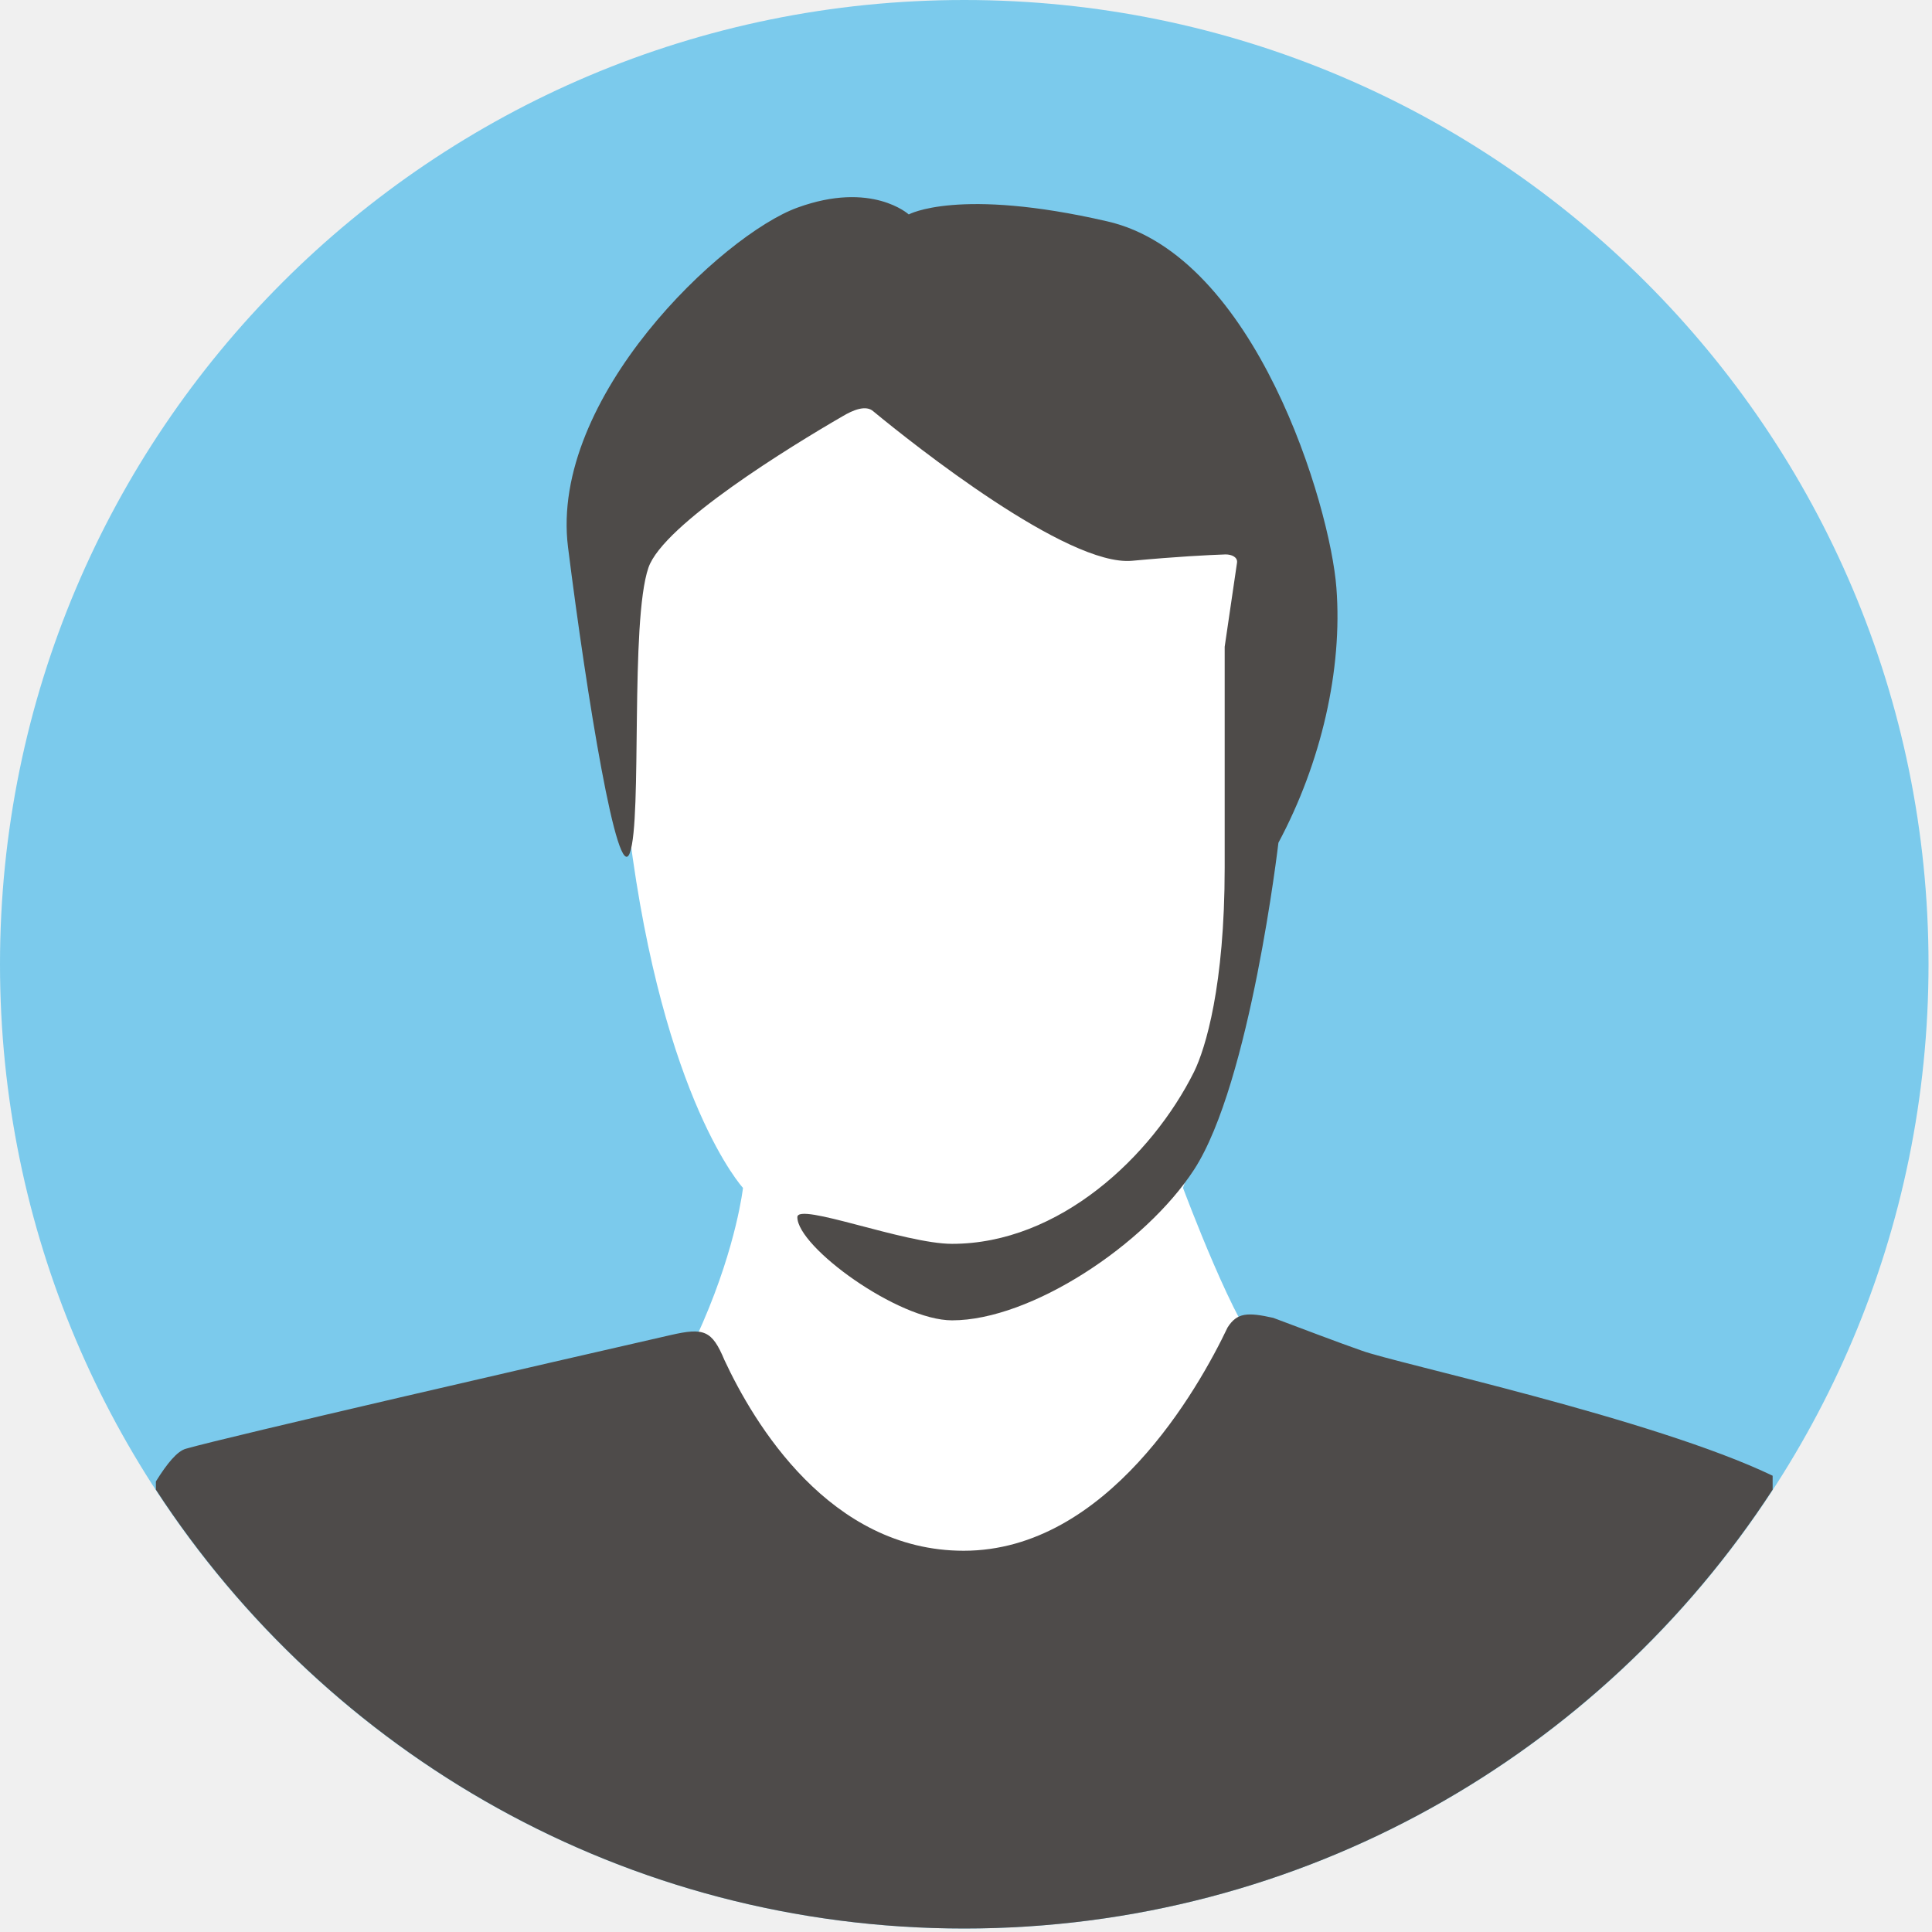
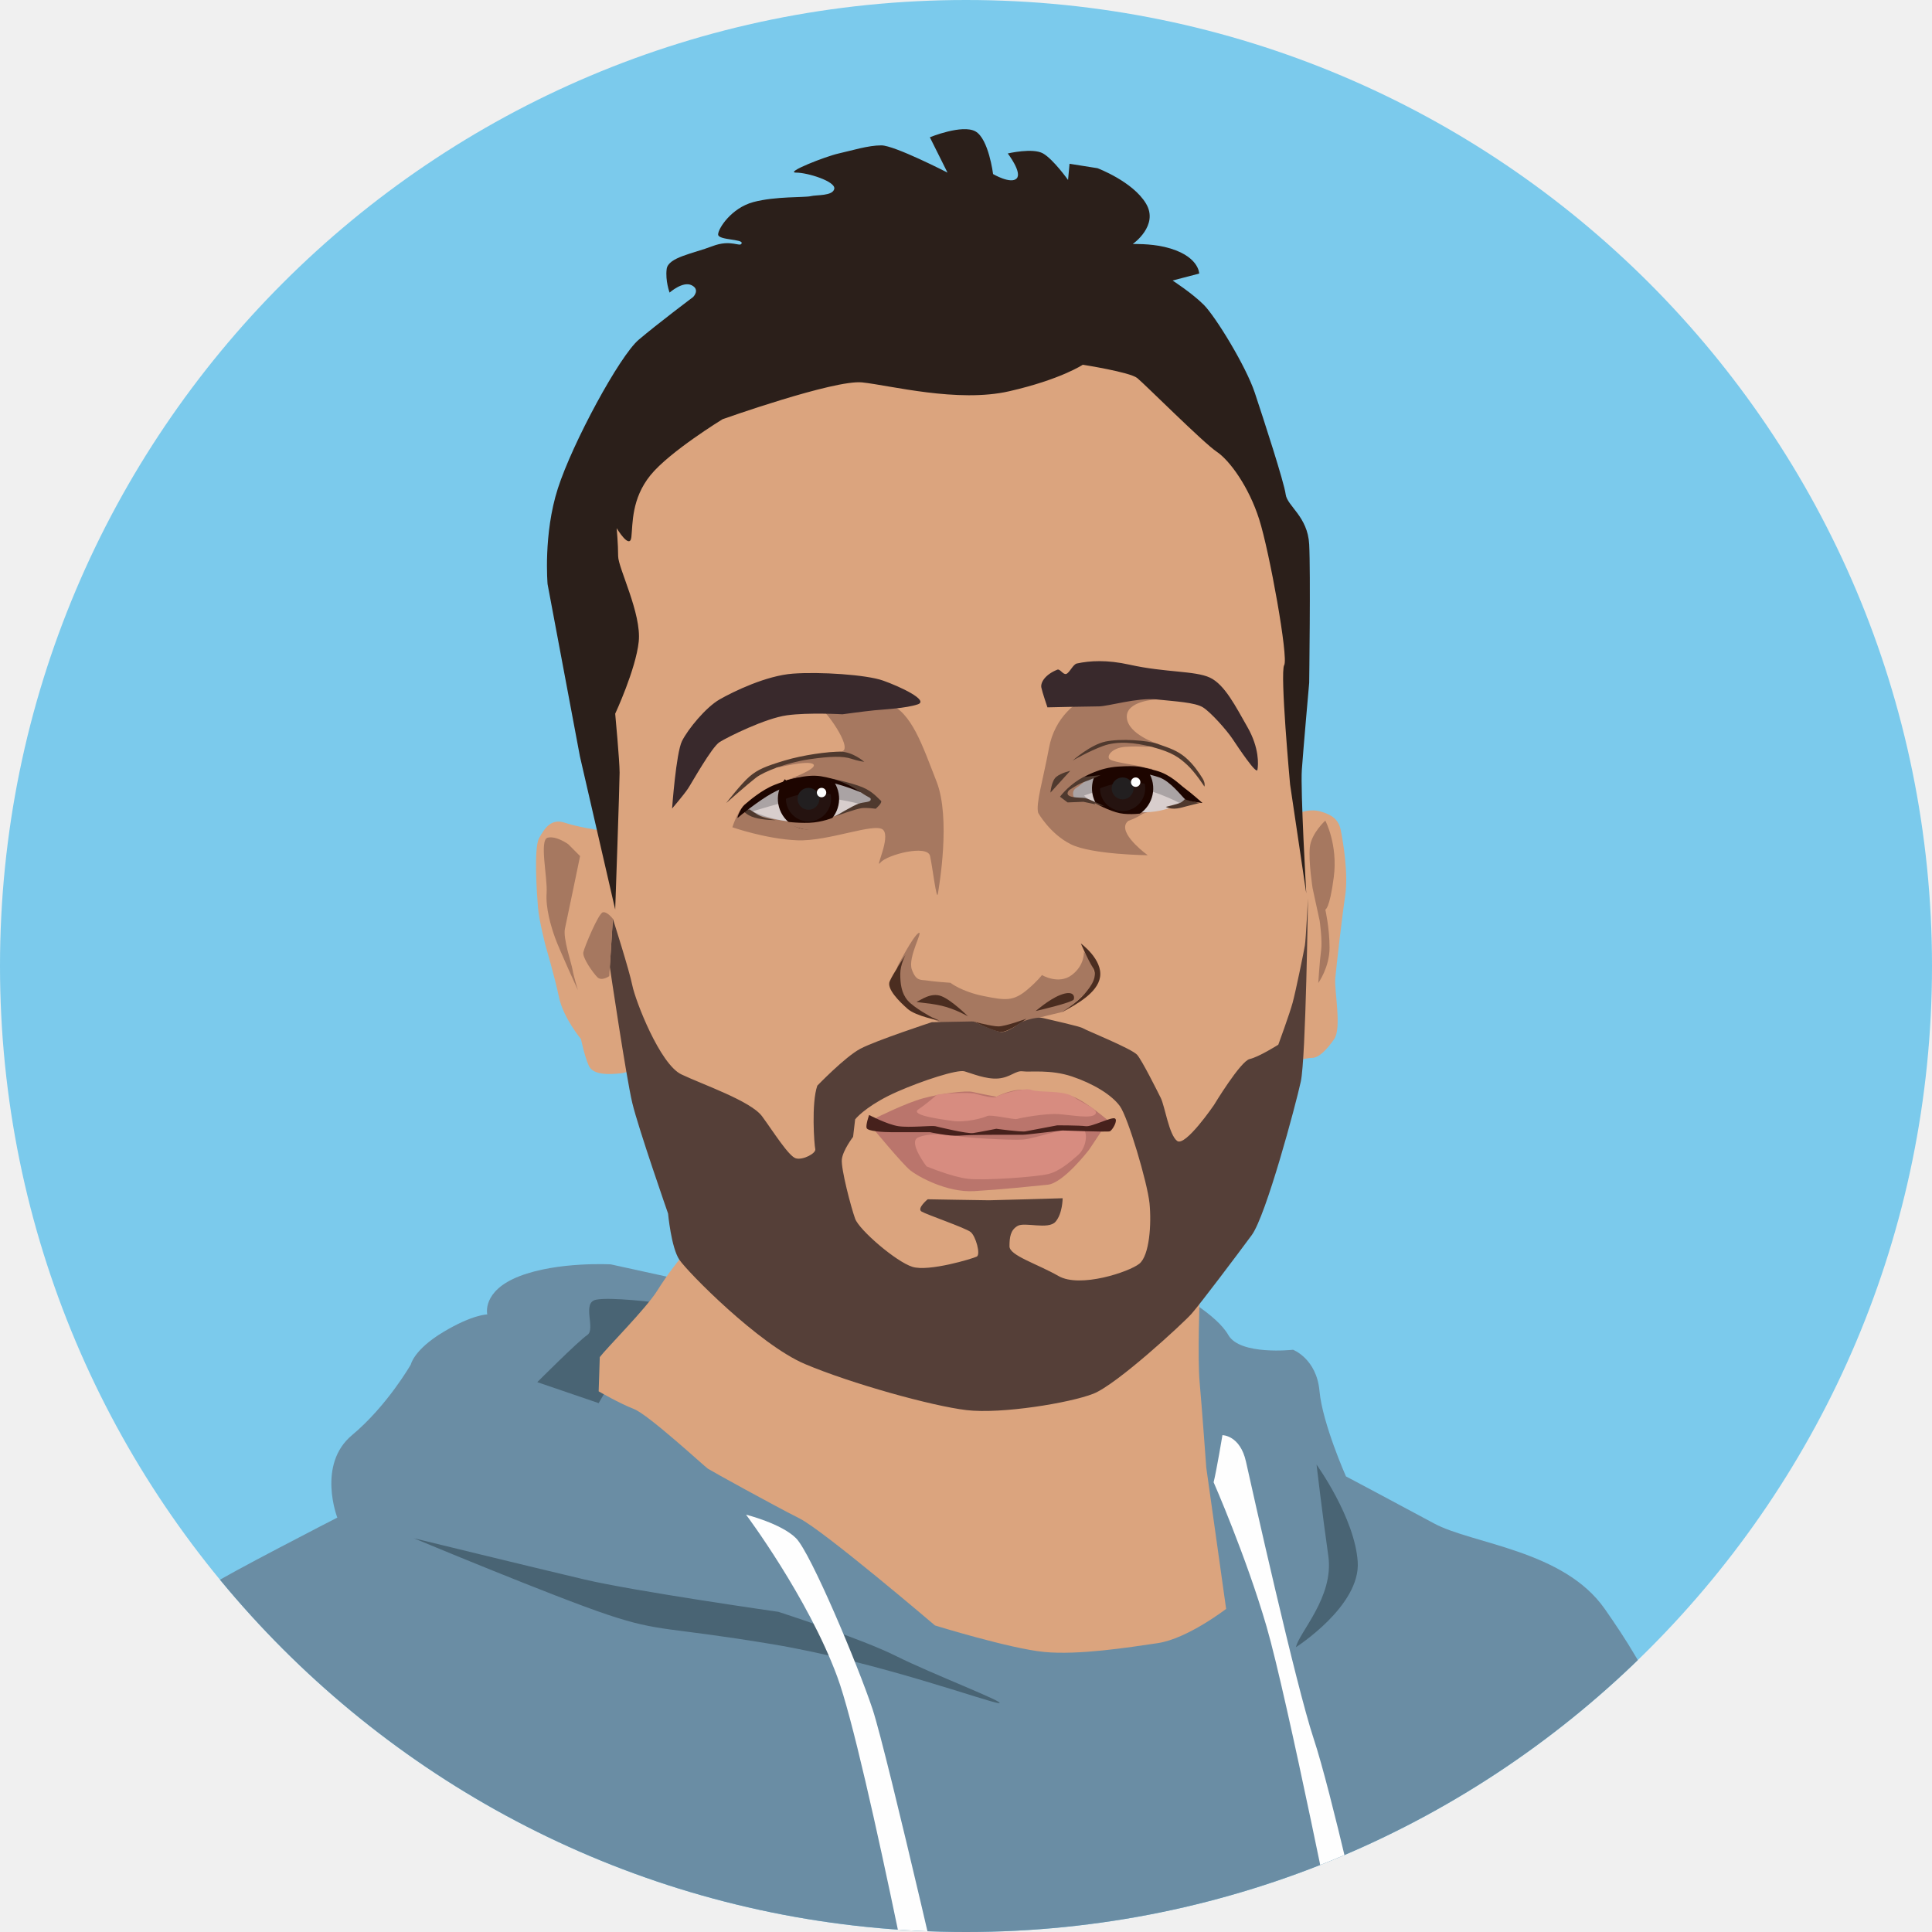
- <svg xmlns="http://www.w3.org/2000/svg" width="120" height="120" viewBox="0 0 120 120">
+ <svg xmlns="http://www.w3.org/2000/svg" xmlns:xlink="http://www.w3.org/1999/xlink" width="120" height="120" viewBox="0 0 120 120">
+   <defs>
+     <path id="eduardo-a" d="M120,60 C120,93.137 93.137,120 60,120 C26.863,120 0,93.137 0,60 C0,26.863 26.863,0 60,0 C93.137,0 120,26.863 120,60" />
+   </defs>
  <g fill="none" fill-rule="evenodd">
-     <path fill="#7BCAEC" d="M119.784,59.892 C119.784,92.968 92.969,119.783 59.892,119.783 C26.815,119.783 0,92.968 0,59.892 C0,26.815 26.815,0 59.892,0 C92.969,0 119.784,26.815 119.784,59.892" />
-     <path fill="#FFFFFF" d="M41.546,85.132 C41.546,85.132 41.56,86.988 43.662,82.128 C45.765,77.268 46.148,73.783 46.148,73.783 C46.148,73.783 41.203,68.411 39.09,51.74 C36.978,35.069 40.227,28.18 40.227,28.18 L55.135,21.629 L80.034,33.626 L75.998,66.308 L73.48,73.783 C73.48,73.783 76.89,82.945 78.462,84.039 C80.034,85.132 81.261,95.206 81.261,95.206 C81.261,95.206 67.639,100.974 59.968,100.974 C52.297,100.974 41.546,85.132 41.546,85.132 Z" />
-     <path fill="#4E4B49" d="M40.275,35.26 C41.202,32.563 49.149,27.696 52.35,25.846 C52.955,25.486 53.79,25.119 54.259,25.561 C56.75,27.616 66.304,35.2 70.317,34.831 C73.107,34.571 75.027,34.474 76.124,34.436 C76.502,34.436 76.879,34.603 76.834,34.948 L76.067,40.171 L76.067,53.901 C76.067,61.226 74.877,65.115 74.169,66.564 C71.55,71.825 65.792,77.257 59.134,77.257 C56.181,77.257 49.525,74.652 49.525,75.6 C49.525,77.452 55.783,82.009 59.134,82.009 C64.034,82.009 71.139,77.306 74.169,72.643 C77.667,67.25 79.405,52.344 79.405,52.344 C82.07,47.368 83.395,41.569 83.007,36.518 C82.629,31.456 77.999,15.853 68.772,13.748 C59.524,11.618 56.444,13.319 56.444,13.319 C56.444,13.319 54.145,11.214 49.525,12.898 C44.895,14.579 34.125,24.704 35.28,33.98 C36.447,43.264 38.367,55.078 39.122,52.969 C39.9,50.856 39.122,38.62 40.275,35.26 Z" />
-     <path fill="#4E4B4A" d="M59.892,119.784 C80.928,119.784 99.418,108.928 110.102,92.525 L110.102,91.66 C102.695,88.103 86.644,84.665 84.562,83.885 C83.132,83.388 80.823,82.504 79.085,81.855 C77.485,81.497 76.834,81.528 76.249,82.448 C74.433,86.258 68.772,96.32 59.857,96.32 C51.525,96.32 46.815,88.383 44.997,84.477 C44.222,82.63 43.73,82.448 41.66,82.922 C34.537,84.547 14.107,89.247 11.545,89.984 C11.008,90.133 10.38,90.892 9.682,92.017 L9.682,92.525 C20.365,108.928 38.855,119.784 59.892,119.784" />
+     <mask id="eduardo-b" fill="#fff">
+       <use xlink:href="#eduardo-a" />
+     </mask>
+     <use fill="#7BCAEC" xlink:href="#eduardo-a" />
+     <path fill="#6A8DA4" d="M13.097,98.468 C13.828,97.919 20.951,94.261 20.951,94.261 C20.951,94.261 19.673,90.969 21.864,89.14 C24.056,87.311 25.517,84.751 25.517,84.751 C25.517,84.751 25.7,83.836 27.527,82.738 C29.353,81.641 30.266,81.641 30.266,81.641 C30.266,81.641 29.901,80.178 32.275,79.263 C34.65,78.349 37.937,78.532 37.937,78.532 L43.782,79.812 C43.782,79.812 72.093,79.629 72.641,79.995 C73.189,80.361 75.563,81.641 76.294,82.921 C77.024,84.202 80.312,83.836 80.312,83.836 C80.312,83.836 81.773,84.385 81.956,86.397 C82.138,88.408 83.6,91.701 83.6,91.701 C83.6,91.701 86.705,93.347 89.079,94.627 C91.453,95.907 97.116,96.273 99.673,99.931 C102.23,103.589 105.152,108.345 106.796,118.77 C108.44,129.196 107.417,122.434 107.417,122.434 L-2.8,122.434 C-2.8,122.434 -2.61,116.027 2.504,108.711 C7.618,101.394 13.097,98.468 13.097,98.468" mask="url(#eduardo-b)" />
+     <path fill="#496474" d="M40.814 80.91C40.814 80.91 37.937 80.544 37.024 80.727 36.111 80.91 37.024 82.556 36.476 82.921 35.928 83.287 33.371 85.848 33.371 85.848L37.184 87.151 40.814 80.91zM25.7 95.542C25.7 95.542 33.189 97.371 36.294 98.102 39.399 98.834 48.348 100.114 48.348 100.114 48.348 100.114 53.463 101.76 55.654 102.858 57.846 103.955 62.595 105.784 62.047 105.784 61.499 105.784 54.559 103.224 47.983 102.126 41.408 101.029 41.042 101.394 37.755 100.297 34.467 99.2 25.7 95.542 25.7 95.542M80.494 102.309C80.677 101.394 82.869 99.2 82.504 96.639 82.138 94.079 81.773 90.969 81.773 90.969 81.773 90.969 84.148 94.261 84.33 97.005 84.513 99.748 80.494 102.309 80.494 102.309" mask="url(#eduardo-b)" />
+     <path fill="#DBA47E" d="M37.253,84.293 C37.664,83.744 40.129,81.275 40.814,80.178 C41.499,79.08 42.194,78.24 42.194,78.24 L39.581,66.117 C39.581,66.117 39.239,66.597 38.554,66.666 C37.869,66.735 36.842,66.803 36.568,66.186 C36.294,65.569 36.088,64.54 36.088,64.54 C36.088,64.54 34.992,63.236 34.718,61.933 C34.444,60.63 33.896,58.778 33.896,58.778 C33.896,58.778 33.485,57.201 33.417,56.378 C33.348,55.555 33.143,52.674 33.485,52.057 C33.828,51.439 34.239,50.822 35.061,51.096 C35.883,51.371 37.253,51.576 37.253,51.576 C37.253,51.576 37.321,41.357 37.321,40.945 C37.321,40.534 35.061,33.401 37.116,30.383 C39.17,27.365 45.266,21.535 52.253,20.917 C59.239,20.3 67.047,18.723 70.814,21.055 C74.581,23.387 78.074,28.805 78.896,30.931 C79.718,33.058 80.746,40.054 80.746,40.054 L80.746,50.479 C80.746,50.479 81.362,50.205 82.047,50.41 C82.732,50.616 83.143,50.891 83.28,51.576 C83.417,52.262 83.759,54.251 83.554,55.623 C83.348,56.995 83.006,60.013 82.937,60.767 C82.869,61.522 83.348,63.854 82.869,64.54 C82.39,65.226 81.91,65.706 81.499,65.706 C81.088,65.706 80.198,65.98 80.198,65.98 C80.198,65.98 79.444,70.095 78.348,72.496 C77.253,74.897 74.513,80.589 74.513,80.589 C74.513,80.589 74.376,84.362 74.513,85.871 C74.65,87.38 74.924,91.152 74.924,91.152 L76.157,99.931 C76.157,99.931 73.759,101.783 71.91,102.058 C70.061,102.332 66.979,102.812 64.855,102.606 C62.732,102.401 58.074,100.96 58.074,100.96 C58.074,100.96 51.157,95.062 49.65,94.307 C48.143,93.553 44.17,91.358 43.965,91.221 C43.759,91.083 40.266,87.86 39.376,87.517 C38.485,87.174 37.184,86.419 37.184,86.419 L37.253,84.293 Z" mask="url(#eduardo-b)" />
+     <path fill="#BA756C" d="M54.454,69.412 C54.454,69.412 56.241,68.517 57.332,68.219 C58.424,67.921 60.012,67.722 60.408,67.821 C60.806,67.921 61.897,68.12 61.897,68.12 C61.897,68.12 62.989,67.523 63.882,67.722 C64.775,67.921 65.867,67.821 66.661,68.12 C67.455,68.418 68.844,69.611 68.844,69.611 L67.653,71.399 C67.653,71.399 66.065,73.486 65.073,73.586 C64.081,73.685 62.195,73.884 60.508,73.983 C58.821,74.082 57.035,73.088 56.538,72.691 C56.042,72.294 54.156,70.008 54.156,70.008 L54.454,69.412 Z" mask="url(#eduardo-b)" />
+     <path fill="#A67860" d="M55.746 60.013C55.746 60.013 56.705 58.161 57.047 57.955 57.39 57.749 56.362 59.464 56.636 60.219 56.91 60.973 57.184 60.836 57.595 60.904 58.006 60.973 59.033 61.042 59.033 61.042 59.033 61.042 59.718 61.59 61.088 61.865 62.458 62.139 62.937 62.208 63.828 61.453 64.438 60.937 64.718 60.562 64.718 60.562 64.718 60.562 65.746 61.179 66.568 60.562 67.39 59.944 67.321 59.121 67.321 59.121 67.321 59.121 67.682 59.43 67.878 60.098 68.074 60.767 68.206 60.937 67.352 61.744 66.499 62.551 66.045 62.84 66.045 62.84 66.045 62.84 64.275 63.254 63.508 63.49 62.89 63.68 62.072 63.884 62.072 63.884L60.472 63.442C60.472 63.442 58.735 63.648 58.275 63.451 57.815 63.254 56.088 62.413 55.746 61.933 55.403 61.453 55.746 60.013 55.746 60.013M64.485 50.492C64.323 49.924 64.783 48.458 65.154 46.461 65.509 44.553 66.857 43.49 67.99 43.085 69.124 42.68 71.826 43.442 71.826 43.442 71.826 43.442 69.908 43.521 69.989 44.575 70.07 45.628 71.935 46.216 71.935 46.216 71.935 46.216 70.798 46.358 70.96 46.844 71.122 47.331 72.005 48.285 72.005 48.285L72.723 50.151C72.723 50.151 70.151 50.492 69.908 51.221 69.665 51.95 71.288 53.12 71.288 53.12 71.288 53.12 67.803 53.085 66.509 52.437 65.213 51.789 64.485 50.492 64.485 50.492M45.488 51.383C45.488 51.383 47.569 52.113 49.512 52.193 51.454 52.275 54.368 51.059 54.854 51.545 55.339 52.031 54.287 54.058 54.692 53.572 55.096 53.085 57.605 52.437 57.767 53.166 57.929 53.896 58.172 56.003 58.253 55.516 58.334 55.03 59.062 50.816 58.172 48.546 57.281 46.277 56.634 44.251 55.177 43.684 53.72 43.116 50.888 44.088 51.131 44.17 51.373 44.251 53.131 46.693 52.187 46.689 50.969 46.682 48.15 47.47 48.15 47.47L49.512 48.546C49.512 48.546 46.706 49.556 46.247 49.983 45.789 50.41 45.488 51.383 45.488 51.383" mask="url(#eduardo-b)" />
+     <path fill="#AAA3A4" d="M54.476 49.743C54.476 49.743 53.92 49.111 53.178 48.851 52.436 48.592 50.99 48.22 49.877 48.369 48.764 48.517 47.466 49.408 47.355 49.446 47.244 49.483 46.242 50.263 46.242 50.263 46.242 50.263 46.687 50.56 47.615 50.783 48.542 51.006 49.469 51.08 50.73 50.931 51.991 50.783 53.326 50.04 53.326 50.04L54.476 49.743zM66.715 49.557C66.715 49.557 66.493 49.149 66.864 48.926 67.234 48.703 67.568 48.257 68.347 48.034 69.126 47.812 70.98 47.774 71.759 48.071 72.538 48.369 73.317 49.037 73.317 49.037L73.91 49.78C73.91 49.78 73.391 49.966 72.724 50.151 72.056 50.337 70.572 50.448 69.645 50.337 68.718 50.226 68.013 49.854 67.902 49.78 67.791 49.706 66.715 49.557 66.715 49.557" mask="url(#eduardo-b)" />
+     <path fill="#D8CECD" d="M46.754 50.393C46.754 50.393 48.575 49.807 49.908 49.579 51.241 49.351 53.328 49.919 53.328 49.919 53.328 49.919 51.761 51.011 50.135 51.077 48.51 51.142 47.047 50.556 46.754 50.393M67.334 49.416C67.659 49.286 68.635 48.96 69.968 48.895 71.301 48.83 73.273 49.879 73.273 49.879 73.273 49.879 72.179 50.686 70.065 50.393 67.952 50.1 67.334 49.416 67.334 49.416" mask="url(#eduardo-b)" />
+     <path fill="#251310" d="M51.754,49.008 C52.089,49.858 51.672,50.819 50.824,51.154 C49.975,51.49 49.015,51.073 48.68,50.223 C48.345,49.373 48.761,48.412 49.61,48.076 C50.458,47.741 51.418,48.158 51.754,49.008" mask="url(#eduardo-b)" />
+     <path stroke="#1D0500" stroke-width=".5" d="M51.754,49.008 C52.089,49.858 51.672,50.819 50.824,51.154 C49.975,51.49 49.015,51.073 48.68,50.223 C48.345,49.373 48.761,48.412 49.61,48.076 C50.458,47.741 51.418,48.158 51.754,49.008 Z" mask="url(#eduardo-b)" />
+     <path fill="#1D0500" d="M51.901,49.388 C51.901,49.388 51.101,49.173 50.228,49.256 C49.421,49.332 48.525,49.694 48.544,49.78 C48.436,48.852 49.1,48.012 50.027,47.904 C50.954,47.795 51.793,48.46 51.901,49.388" mask="url(#eduardo-b)" />
+     <path fill="#221F20" d="M50.849,49.366 C50.987,49.715 50.816,50.111 50.467,50.249 C50.117,50.387 49.723,50.215 49.585,49.865 C49.447,49.516 49.618,49.12 49.967,48.983 C50.316,48.845 50.711,49.016 50.849,49.366" mask="url(#eduardo-b)" />
+     <path fill="#FEFEFE" d="M51.32,49.22 C51.325,49.382 51.198,49.516 51.036,49.52 C50.875,49.525 50.741,49.397 50.737,49.236 C50.732,49.075 50.859,48.94 51.02,48.936 C51.182,48.931 51.316,49.059 51.32,49.22" mask="url(#eduardo-b)" />
+     <path fill="#251310" d="M71.264,48.361 C71.599,49.211 71.183,50.172 70.334,50.508 C69.485,50.843 68.526,50.426 68.19,49.577 C67.855,48.727 68.271,47.765 69.12,47.43 C69.969,47.094 70.929,47.511 71.264,48.361" mask="url(#eduardo-b)" />
+     <path stroke="#1D0500" stroke-width=".5" d="M71.264,48.361 C71.599,49.211 71.183,50.172 70.334,50.508 C69.485,50.843 68.526,50.426 68.19,49.577 C67.855,48.727 68.271,47.765 69.12,47.43 C69.969,47.094 70.929,47.511 71.264,48.361 Z" mask="url(#eduardo-b)" />
+     <path fill="#1D0500" d="M71.411,48.741 C71.411,48.741 70.612,48.526 69.738,48.609 C68.931,48.685 68.035,49.047 68.054,49.133 C67.946,48.205 68.61,47.365 69.537,47.257 C70.464,47.148 71.303,47.813 71.411,48.741" mask="url(#eduardo-b)" />
+     <path fill="#221F20" d="M70.359,48.719 C70.497,49.068 70.326,49.464 69.977,49.602 C69.628,49.74 69.233,49.568 69.095,49.219 C68.957,48.869 69.128,48.474 69.477,48.336 C69.827,48.198 70.222,48.369 70.359,48.719" mask="url(#eduardo-b)" />
+     <path fill="#FEFEFE" d="M70.831,48.573 C70.835,48.735 70.708,48.869 70.547,48.874 C70.386,48.878 70.251,48.751 70.247,48.589 C70.243,48.428 70.369,48.293 70.531,48.289 C70.692,48.285 70.826,48.412 70.831,48.573" mask="url(#eduardo-b)" />
+     <path fill="#4F392E" d="M66.625 47.24C66.625 47.24 67.726 46.255 68.67 46.058 69.614 45.861 71.267 45.979 71.936 46.216 72.604 46.452 73.116 46.61 73.627 47.043 74.139 47.476 74.493 48.028 74.69 48.343 74.886 48.658 74.807 48.855 74.807 48.855 74.807 48.855 74.256 47.989 73.745 47.516 73.234 47.043 72.801 46.728 71.621 46.413 70.44 46.097 69.378 46.019 68.513 46.334 67.647 46.649 66.625 47.24 66.625 47.24M53.682 47.319C53.682 47.319 52.974 46.688 52.187 46.688 51.4 46.688 49.905 46.885 48.725 47.24 47.545 47.595 47.072 47.792 46.561 48.225 46.05 48.658 45.105 49.879 45.105 49.879 45.105 49.879 46.443 48.698 46.954 48.304 47.466 47.91 48.922 47.358 50.259 47.161 51.597 46.964 52.383 46.964 52.856 47.122 53.328 47.279 53.682 47.319 53.682 47.319M51.597 48.343C51.597 48.343 52.895 48.619 53.564 48.895 54.232 49.17 54.547 49.604 54.704 49.722 54.862 49.84 54.39 50.234 54.39 50.234 54.39 50.234 53.878 50.155 53.524 50.195 53.17 50.234 51.872 50.707 51.872 50.707 51.872 50.707 52.974 50.037 53.327 49.919 53.681 49.801 54.036 49.84 54.075 49.683 54.114 49.525 54.016 49.594 53.455 49.205 52.895 48.816 51.597 48.579 51.597 48.579L51.597 48.343zM46.561 50.273C46.561 50.273 46.994 50.589 47.269 50.707 47.545 50.825 48.174 50.943 48.174 50.943 48.174 50.943 47.426 50.943 46.876 50.785 46.325 50.628 46.128 50.313 46.128 50.313L46.561 50.273zM66.389 49.091C66.389 49.091 66.939 48.697 67.411 48.54 67.883 48.382 68.513 48.067 68.513 48.067 68.513 48.067 68.71 47.713 68.592 47.792 68.474 47.87 67.765 47.949 67.018 48.422 66.271 48.894 65.838 49.486 65.838 49.486L66.31 49.84 67.293 49.801 68.592 50.076C68.592 50.076 67.608 49.604 67.372 49.564 67.136 49.525 65.995 49.604 66.389 49.091M72.407 50.116C72.407 50.116 73.076 49.958 73.273 49.88 73.47 49.801 73.595 49.63 73.595 49.63L74.492 49.88 73.706 50.076C73.391 50.155 72.88 50.352 72.407 50.116" mask="url(#eduardo-b)" />
+     <path fill="#39292C" d="M52.325 44.366C52.325 44.366 50.234 44.243 48.88 44.428 47.527 44.613 45.189 45.783 44.697 46.091 44.205 46.399 42.975 48.617 42.729 48.986 42.483 49.356 41.745 50.219 41.745 50.219 41.745 50.219 41.991 46.769 42.36 46.029 42.729 45.29 43.836 43.935 44.697 43.442 45.559 42.95 47.589 41.964 49.249 41.841 50.911 41.718 53.802 41.902 54.848 42.272 55.893 42.641 57.739 43.504 57 43.75 56.262 43.997 54.909 44.059 54.294 44.12 53.678 44.181 52.325 44.366 52.325 44.366M65.059 43.935C65.059 43.935 67.704 43.874 68.258 43.874 68.812 43.874 70.657 43.319 71.826 43.442 72.995 43.565 74.225 43.627 74.717 43.935 75.209 44.243 76.193 45.352 76.562 45.906 76.932 46.461 78.039 48.124 78.101 47.816 78.162 47.508 78.224 46.461 77.485 45.167 76.747 43.874 76.07 42.519 75.148 42.087 74.225 41.656 72.379 41.779 70.165 41.286 68.762 40.974 67.705 41.033 66.884 41.211 66.647 41.263 66.429 41.792 66.228 41.858 66.027 41.923 65.843 41.527 65.674 41.594 64.906 41.902 64.619 42.397 64.68 42.705 64.742 43.013 65.059 43.935 65.059 43.935" mask="url(#eduardo-b)" />
+     <path fill="#4F392E" d="M65.244,49.233 L66.474,47.878 C66.474,47.878 65.92,48.001 65.613,48.247 C65.305,48.494 65.244,49.233 65.244,49.233" mask="url(#eduardo-b)" />
+     <path fill="#A67860" d="M48.816,48.47 C48.816,48.47 49.541,48.258 50.177,48.258 C50.812,48.258 51.719,48.379 51.719,48.379 C51.719,48.379 51.417,47.531 50.328,47.592 C49.239,47.652 48.816,48.47 48.816,48.47" mask="url(#eduardo-b)" />
+     <path fill="#1D0500" d="M45.824,50.797 C45.748,50.872 45.965,50.231 46.247,49.983 C46.53,49.736 47.307,49.064 48.12,48.745 C48.933,48.427 50.064,48.073 50.982,48.214 C51.901,48.356 52.607,48.71 52.748,48.78 C52.89,48.851 53.561,49.24 53.455,49.205 C53.349,49.17 51.618,48.427 50.593,48.497 C49.569,48.568 48.721,48.851 47.943,49.276 C47.166,49.7 45.93,50.691 45.824,50.797" mask="url(#eduardo-b)" />
+     <path fill="#A67860" d="M48.664 51.014C48.664 51.014 49.451 51.135 50.267 51.105 51.084 51.075 51.78 50.772 51.78 50.772 51.78 50.772 51.326 51.529 50.479 51.559 49.632 51.59 48.664 51.014 48.664 51.014M67.992 49.881C67.992 49.881 68.924 50.384 69.555 50.51 70.187 50.637 71.028 50.51 71.028 50.51 71.028 50.51 70.098 51.192 69.172 51.107 68.246 51.023 67.992 49.881 67.992 49.881M68.115 47.932C68.115 47.932 69.134 47.686 69.808 47.729 70.481 47.771 71.534 47.939 71.534 47.939 71.534 47.939 71.2 46.998 70.144 46.97 68.289 46.92 68.115 47.932 68.115 47.932" mask="url(#eduardo-b)" />
+     <path fill="#1D0500" d="M67.376,48.25 C67.376,48.25 68.26,47.684 69.461,47.613 C70.662,47.542 70.874,47.613 71.793,47.861 C72.712,48.108 73.241,48.71 73.63,48.993 C74.019,49.276 74.69,49.877 74.69,49.877 C74.69,49.877 73.772,49.771 73.595,49.63 C73.418,49.488 72.712,48.533 72.005,48.285 C71.298,48.038 70.132,47.825 69.532,47.967 C68.931,48.108 67.376,48.25 67.376,48.25" mask="url(#eduardo-b)" />
+     <path fill="#4B2D20" d="M60.123 63.126C60.123 63.126 59.334 62.665 58.48 62.468 57.626 62.27 56.771 62.27 56.968 62.205 57.165 62.139 57.823 61.612 58.48 61.876 59.137 62.139 60.123 63.126 60.123 63.126M64.329 62.797C64.329 62.797 65.142 62.088 65.823 61.813 66.665 61.472 66.761 61.876 66.695 62.073 66.63 62.27 64.329 62.797 64.329 62.797" mask="url(#eduardo-b)" />
+     <path fill="#4B2D20" d="M56.245 59.309C56.245 59.309 55.917 59.901 55.917 60.493 55.917 61.086 55.982 61.678 56.376 62.139 56.771 62.6 57.888 63.192 57.888 63.192L58.349 63.389C58.349 63.389 56.902 63.126 56.376 62.665 55.851 62.205 55.062 61.415 55.259 60.954 55.456 60.493 56.245 59.309 56.245 59.309M65.972 62.863C65.972 62.863 66.892 62.27 67.352 61.744 67.813 61.217 68.207 60.625 67.878 60.099 67.55 59.572 67.132 58.598 67.132 58.598 67.132 58.598 68.498 59.59 68.327 60.684 68.172 61.681 66.827 62.402 65.972 62.863M60.472 63.442C60.472 63.442 61.568 63.751 62.013 63.751 62.458 63.751 63.759 63.271 63.759 63.271 63.759 63.271 62.664 64.128 62.15 64.094 61.636 64.06 60.472 63.442 60.472 63.442" mask="url(#eduardo-b)" />
+     <path fill="#D78C80" d="M57.547 72.444C57.547 72.444 56.406 70.957 57.006 70.66 57.607 70.362 59.107 70.421 59.408 70.54 59.708 70.66 62.77 70.838 63.55 70.779 64.331 70.719 66.793 69.827 67.213 70.064 67.633 70.302 67.453 71.314 66.973 71.73 66.492 72.147 65.832 72.742 65.112 72.92 64.391 73.099 61.149 73.337 60.128 73.218 59.107 73.099 57.547 72.444 57.547 72.444M58.188 67.998C58.368 67.938 60.169 67.818 60.59 67.938 61.01 68.059 61.764 68.241 61.897 68.12 62.031 67.998 63.652 67.517 64.072 67.698 64.492 67.878 66.067 67.7 66.661 68.12 67.254 68.54 68.275 68.9 68.034 69.201 67.794 69.501 66.594 69.261 65.753 69.201 64.913 69.141 63.352 69.441 63.171 69.501 62.991 69.562 61.55 69.201 61.31 69.321 61.07 69.441 59.989 69.742 59.149 69.622 58.308 69.501 56.507 69.261 57.047 68.9 57.588 68.54 58.188 67.998 58.188 67.998" mask="url(#eduardo-b)" />
+     <path fill="#553F38" d="M70.764,78.494 C70.129,79.003 67.082,80.02 65.748,79.257 C64.415,78.494 62.701,77.985 62.701,77.413 C62.701,76.841 62.764,76.396 63.209,76.142 C63.653,75.887 65.113,76.396 65.558,75.887 C66.002,75.379 66.002,74.425 66.002,74.425 C66.002,74.425 61.749,74.552 61.431,74.552 C61.113,74.552 57.622,74.489 57.622,74.489 C57.622,74.489 56.923,75.061 57.241,75.252 C57.558,75.442 59.971,76.269 60.289,76.523 C60.606,76.777 60.923,77.922 60.669,78.049 C60.415,78.176 57.685,79.003 56.67,78.685 C55.654,78.367 53.368,76.396 53.114,75.697 C52.86,74.997 52.225,72.581 52.289,72.009 C52.352,71.437 52.987,70.611 52.987,70.611 L53.114,69.53 C53.304,69.275 54.13,68.512 55.717,67.813 C57.304,67.114 59.463,66.414 59.907,66.542 C60.352,66.668 61.241,67.05 62.003,66.987 C62.764,66.923 63.082,66.478 63.526,66.542 C63.971,66.605 65.241,66.414 66.574,66.859 C67.907,67.304 69.05,68.004 69.558,68.703 C70.066,69.402 71.272,73.471 71.399,74.743 C71.526,76.015 71.399,77.985 70.764,78.494 M81.049,58.722 C80.986,59.103 80.478,61.583 80.287,62.282 C80.097,62.981 79.398,64.888 79.398,64.888 C79.398,64.888 78.192,65.651 77.621,65.778 C77.049,65.906 75.399,68.639 75.399,68.639 C75.399,68.639 73.621,71.246 73.113,70.865 C72.605,70.483 72.351,68.703 72.097,68.194 C71.843,67.686 70.954,65.906 70.637,65.524 C70.32,65.143 67.463,63.998 67.272,63.871 C67.082,63.744 65.304,63.363 64.796,63.235 C64.288,63.108 63.38,63.51 63.38,63.51 C63.38,63.51 62.594,64.158 62.15,64.094 C61.706,64.03 60.472,63.442 60.472,63.442 L57.876,63.49 C57.876,63.49 54.384,64.634 53.432,65.143 C52.479,65.651 50.765,67.432 50.765,67.432 C50.384,68.512 50.575,71.119 50.638,71.373 C50.701,71.628 49.876,72.073 49.432,71.946 C48.987,71.818 48.035,70.292 47.336,69.339 C46.638,68.385 43.654,67.368 42.321,66.732 C40.988,66.096 39.464,62.155 39.274,61.201 C39.083,60.247 38.067,57.069 38.067,57.069 L37.877,60.057 C37.877,60.057 38.893,66.923 39.274,68.512 C39.655,70.102 41.496,75.379 41.496,75.379 C41.496,75.379 41.686,77.477 42.194,78.24 C42.702,79.003 47.146,83.517 50.003,84.725 C52.86,85.933 57.876,87.331 60.034,87.585 C62.193,87.84 66.447,87.14 67.907,86.568 C69.367,85.996 73.494,82.181 74.002,81.609 C74.51,81.037 76.859,77.922 77.748,76.714 C78.636,75.506 80.478,68.639 80.795,67.177 C81.112,65.715 81.24,55.797 81.24,55.797 C81.24,55.797 81.112,58.34 81.049,58.722" mask="url(#eduardo-b)" />
+     <path fill="#A67860" d="M37.842 60.63C37.842 60.63 37.372 60.965 37.104 60.697 36.835 60.428 36.165 59.487 36.232 59.152 36.299 58.816 37.171 56.733 37.439 56.666 37.708 56.599 38.067 57.069 38.067 57.069L37.842 60.63zM36.03 53.173C36.03 53.173 35.225 57.069 35.091 57.674 34.957 58.278 35.494 59.823 35.561 60.226 35.628 60.63 35.896 61.503 35.896 61.503 35.896 61.503 34.756 59.017 34.488 58.278 34.219 57.539 33.884 56.397 33.951 55.457 34.018 54.516 33.481 52.165 34.018 52.031 34.554 51.897 35.293 52.434 35.293 52.434L36.03 53.173z" mask="url(#eduardo-b)" />
+     <path fill="#2B1F1A" d="M38.211,56.492 C38.211,56.492 38.485,48.719 38.485,47.987 C38.485,47.255 38.211,44.329 38.211,44.329 C38.211,44.329 39.49,41.585 39.673,39.848 C39.855,38.11 38.394,35.275 38.394,34.544 C38.394,33.812 38.303,32.806 38.303,32.806 C38.303,32.806 39.125,34.178 39.216,33.355 C39.307,32.532 39.216,30.977 40.403,29.514 C41.59,28.051 44.878,26.039 44.878,26.039 C44.878,26.039 51.819,23.57 53.554,23.752 C55.289,23.935 59.49,25.033 62.686,24.301 C65.883,23.57 67.253,22.655 67.253,22.655 C67.253,22.655 70.175,23.112 70.631,23.478 C71.088,23.844 74.741,27.502 75.563,28.051 C76.385,28.599 77.572,30.245 78.211,32.257 C78.851,34.269 80.038,40.854 79.764,41.311 C79.49,41.768 80.129,48.719 80.129,48.719 L81.134,55.486 C81.134,55.486 80.768,49.085 80.86,47.804 C80.951,46.524 81.316,42.408 81.316,42.408 C81.316,42.408 81.408,35.55 81.316,33.812 C81.225,32.075 79.947,31.434 79.855,30.703 C79.764,29.971 78.485,26.039 77.937,24.393 C77.39,22.747 75.502,19.667 74.772,18.935 C74.041,18.204 72.831,17.424 72.831,17.424 L74.484,16.991 C74.484,16.991 74.484,15.84 72.328,15.336 C71.421,15.124 70.357,15.156 70.357,15.156 C70.357,15.156 72.001,14.013 71.179,12.642 C70.357,11.27 68.166,10.447 68.166,10.447 L66.431,10.172 L66.339,11.178 C66.339,11.178 65.426,9.898 64.787,9.532 C64.148,9.166 62.595,9.532 62.595,9.532 C62.595,9.532 63.508,10.721 63.143,11.087 C62.778,11.453 61.682,10.812 61.682,10.812 C61.682,10.812 61.408,8.618 60.586,8.161 C59.764,7.703 57.755,8.526 57.755,8.526 L58.851,10.721 C58.851,10.721 55.563,9.029 54.741,9.029 C53.919,9.029 52.915,9.349 52.093,9.532 C51.271,9.715 48.714,10.721 49.444,10.721 C50.175,10.721 51.91,11.27 51.819,11.727 C51.727,12.184 50.723,12.093 50.357,12.184 C49.992,12.276 48.166,12.184 46.796,12.55 C45.426,12.916 44.604,14.196 44.604,14.562 C44.604,14.928 46.157,14.836 46.065,15.111 C45.974,15.385 45.426,14.836 44.239,15.294 C43.052,15.751 41.499,15.979 41.408,16.711 C41.316,17.442 41.59,18.174 41.59,18.174 C41.59,18.174 42.412,17.442 42.96,17.717 C43.508,17.991 43.052,18.448 43.052,18.448 C43.052,18.448 40.86,20.094 39.673,21.1 C38.485,22.106 35.563,27.502 34.65,30.337 C33.737,33.172 34.011,36.281 34.011,36.281 L36.02,46.981 L38.211,56.492 Z" mask="url(#eduardo-b)" />
+     <path fill="#A67860" d="M81.88,61.056 C81.88,61.056 82.581,60.091 82.581,58.864 C82.581,57.635 82.318,56.495 82.318,56.495 C82.318,56.495 82.581,56.495 82.844,54.478 C83.107,52.461 82.318,50.969 82.318,50.969 C82.318,50.969 81.442,51.759 81.355,52.636 C81.267,53.513 81.53,55.18 81.53,55.18 L81.968,57.197 C81.968,57.197 82.143,58.425 82.056,59.039 C81.968,59.653 81.88,61.056 81.88,61.056" mask="url(#eduardo-b)" />
+     <path fill="#FEFEFE" d="M46.339 94.079C46.339 94.079 48.531 94.627 49.444 95.542 50.357 96.456 53.28 103.407 54.193 106.15 55.107 108.894 59.49 128.098 59.49 128.098 59.49 128.098 60.586 132.305 60.951 132.854 61.316 133.403 63.143 134.866 62.047 135.78 60.951 136.695 59.855 137.792 59.125 136.512 58.394 135.232 58.577 133.585 58.394 132.854 58.211 132.122 53.828 109.076 52.001 104.138 50.175 99.2 46.339 94.079 46.339 94.079M75.38 92.066C75.563 91.335 75.928 89.14 75.928 89.14 75.928 89.14 77.024 89.14 77.39 90.786 77.755 92.432 80.494 104.687 81.59 107.979 82.686 111.271 84.878 121.148 84.878 121.148 84.878 121.148 85.974 123.891 86.339 124.989 86.705 126.086 86.157 127.55 84.696 127.184 83.234 126.818 83.234 121.88 83.234 121.88 83.234 121.88 79.947 105.418 78.668 101.029 77.39 96.639 75.38 92.066 75.38 92.066" mask="url(#eduardo-b)" />
+     <path fill="#DBA47E" d="M71.621 46.413C71.621 46.413 70.784 46.328 69.909 46.386 69.033 46.445 68.682 47 68.945 47.176 69.207 47.351 70.638 47.527 71.018 47.644 71.398 47.761 72.011 47.79 72.011 47.79L71.621 46.413zM48.161 47.712C48.161 47.712 50.226 47.18 50.521 47.475 50.816 47.771 48.816 48.47 48.816 48.47L48.161 47.712z" mask="url(#eduardo-b)" />
+     <path fill="#46211C" d="M53.983,69.254 C53.983,69.254 55.104,69.842 55.798,69.949 C56.492,70.056 57.879,69.896 58.093,69.949 C58.306,70.003 60.067,70.43 60.441,70.377 C60.815,70.323 61.882,70.11 61.882,70.11 C61.882,70.11 63.43,70.323 63.696,70.27 C63.963,70.216 65.671,69.896 65.671,69.896 C65.671,69.896 67.059,69.896 67.432,69.949 C67.806,70.003 69.033,69.361 69.247,69.468 C69.46,69.575 69.087,70.216 68.927,70.27 C68.766,70.323 66.151,70.216 65.991,70.216 C65.831,70.216 63.803,70.483 63.536,70.483 L61.829,70.483 C61.829,70.483 60.227,70.483 59.587,70.537 C58.947,70.59 57.772,70.323 57.772,70.323 L55.371,70.323 C54.891,70.323 53.876,70.27 53.823,70.056 C53.77,69.842 53.983,69.254 53.983,69.254" mask="url(#eduardo-b)" />
  </g>
</svg>
